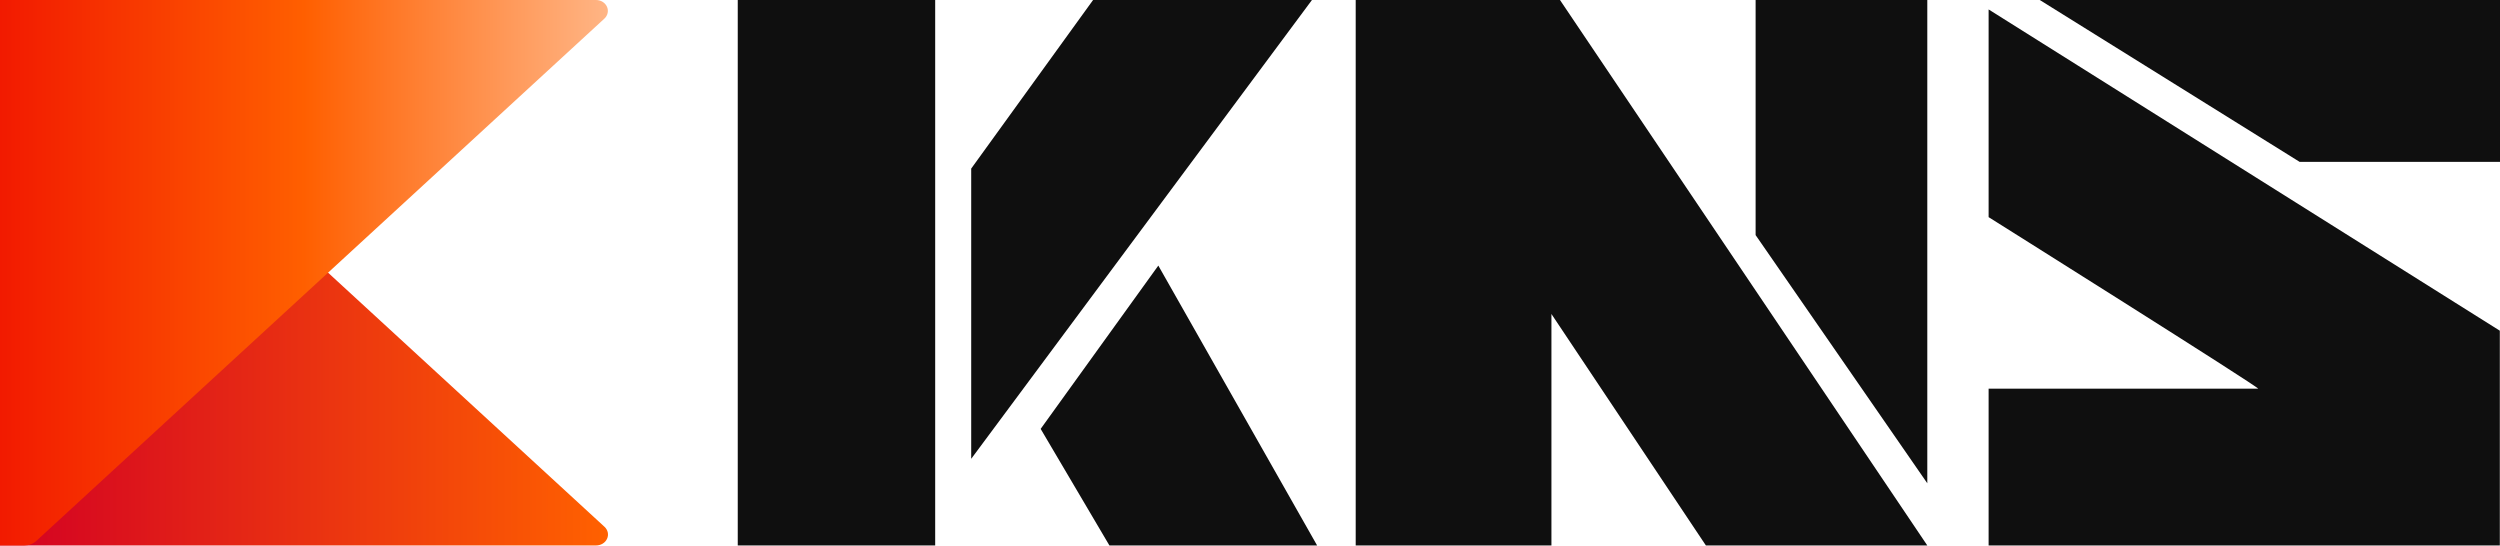
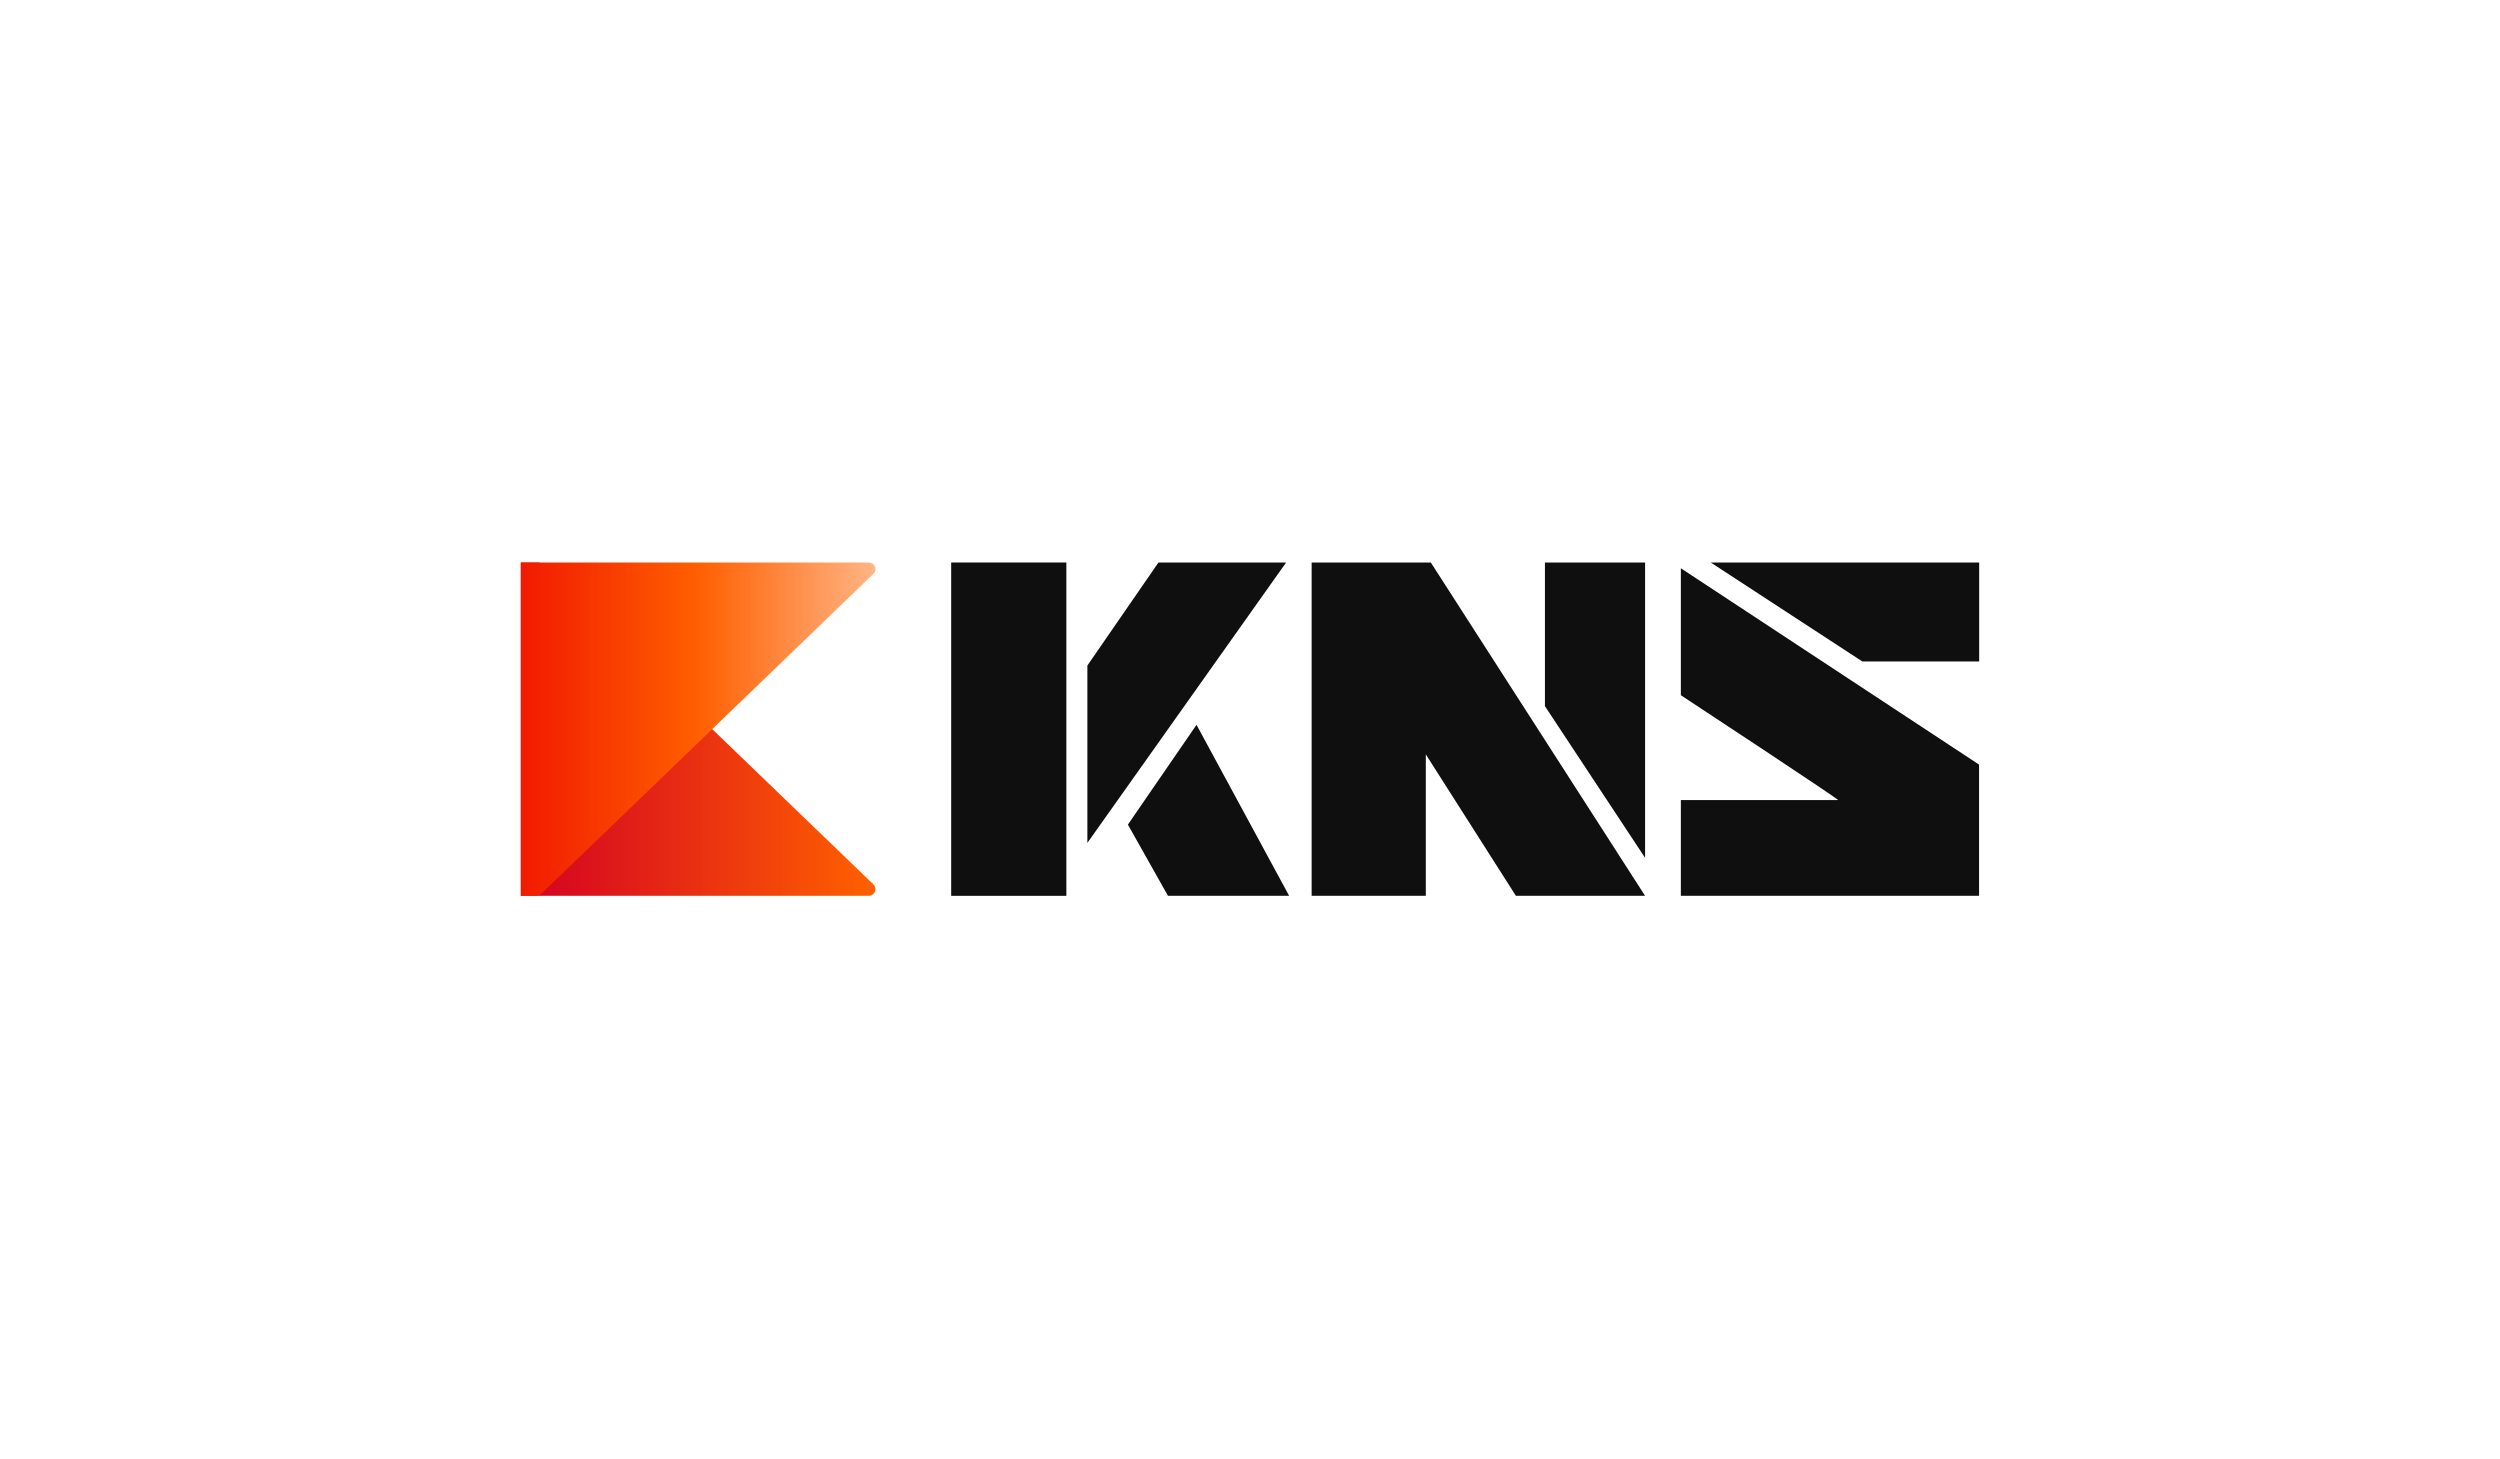
- <svg xmlns="http://www.w3.org/2000/svg" width="110" height="24" viewBox="0 0 110 24" fill="none">
-   <path d="M0 24V-0H1.384L26.6 23.181C26.672 23.248 26.722 23.334 26.742 23.427C26.762 23.52 26.751 23.616 26.711 23.704C26.672 23.792 26.605 23.866 26.519 23.919C26.433 23.972 26.332 24 26.229 24H0Z" fill="url(#paint0_linear_4069_10134)" />
-   <path d="M0 -0V24H1.076C1.272 23.999 1.46 23.927 1.598 23.8L26.594 0.818C26.667 0.751 26.717 0.665 26.736 0.572C26.756 0.479 26.746 0.383 26.706 0.295C26.666 0.208 26.599 0.133 26.514 0.08C26.428 0.028 26.327 -0 26.224 -0H0Z" fill="url(#paint1_linear_4069_10134)" />
-   <path d="M41.148 -0H32.461V24H41.148V-0Z" fill="#0F0F0F" />
-   <path d="M48.096 -0H57.726L42.733 20.188V7.418L48.096 -0Z" fill="#0F0F0F" />
-   <path d="M45.789 18.871L48.814 24H57.953L50.966 11.686L45.789 18.871Z" fill="#0F0F0F" />
-   <path d="M75.059 24H84.801L68.639 -0H59.651V24H68.263V13.816L75.059 24Z" fill="#0F0F0F" />
-   <path d="M77.247 -0V10.344L84.801 21.264V-0H77.247Z" fill="#0F0F0F" />
-   <path d="M87.499 0.415V9.554C87.499 9.554 99.513 17.102 99.357 17.102H87.499V24H109.992V14.551L87.499 0.415Z" fill="#0F0F0F" />
-   <path d="M89.75 -0L101.185 7.123H110V-0H89.75Z" fill="#0F0F0F" />
+ <svg xmlns="http://www.w3.org/2000/svg" width="120" height="70" viewBox="0 0 120 70" fill="none">
+   <path d="M25 43V27H25.881L41.927 42.454C41.973 42.499 42.005 42.556 42.017 42.618C42.03 42.68 42.023 42.745 41.998 42.803C41.973 42.861 41.93 42.911 41.876 42.946C41.821 42.981 41.757 43 41.691 43H25Z" fill="url(#paint0_linear_5179_14051)" />
+   <path d="M25 27V43H25.685C25.809 42.999 25.929 42.952 26.017 42.867L41.924 27.546C41.97 27.501 42.002 27.444 42.014 27.382C42.027 27.32 42.02 27.255 41.995 27.197C41.97 27.139 41.927 27.089 41.872 27.054C41.818 27.019 41.753 27 41.688 27H25Z" fill="url(#paint1_linear_5179_14051)" />
+   <path d="M51.185 27H45.657V43H51.185V27Z" fill="#0F0F0F" />
+   <path d="M55.606 27H61.734L52.194 40.459V31.946L55.606 27Z" fill="#0F0F0F" />
+   <path d="M54.139 39.581L56.063 43H61.879L57.433 34.791L54.139 39.581Z" fill="#0F0F0F" />
+   <path d="M72.764 43H78.964L68.679 27H62.959V43H68.439V36.211L72.764 43Z" fill="#0F0F0F" />
+   <path d="M74.157 27V33.896L78.964 41.176V27H74.157Z" fill="#0F0F0F" />
+   <path d="M80.681 27.277V33.37C80.681 33.37 88.327 38.402 88.227 38.402H80.681V43H94.995V36.701L80.681 27.277Z" fill="#0F0F0F" />
+   <path d="M82.114 27L89.391 31.749H95V27H82.114Z" fill="#0F0F0F" />
  <defs>
-     <linearGradient id="paint0_linear_4069_10134" x1="0" y1="12" x2="26.751" y2="12" gradientUnits="userSpaceOnUse">
+     <linearGradient id="paint0_linear_5179_14051" x1="25" y1="35" x2="42.023" y2="35" gradientUnits="userSpaceOnUse">
      <stop stop-color="#D30023" />
      <stop offset="1" stop-color="#FF6100" />
    </linearGradient>
-     <linearGradient id="paint1_linear_4069_10134" x1="0" y1="12" x2="26.751" y2="12" gradientUnits="userSpaceOnUse">
+     <linearGradient id="paint1_linear_5179_14051" x1="25" y1="35" x2="42.023" y2="35" gradientUnits="userSpaceOnUse">
      <stop stop-color="#F21A00" />
      <stop offset="0.5" stop-color="#FF5F00" />
      <stop offset="1" stop-color="#FFB585" />
    </linearGradient>
  </defs>
</svg>
